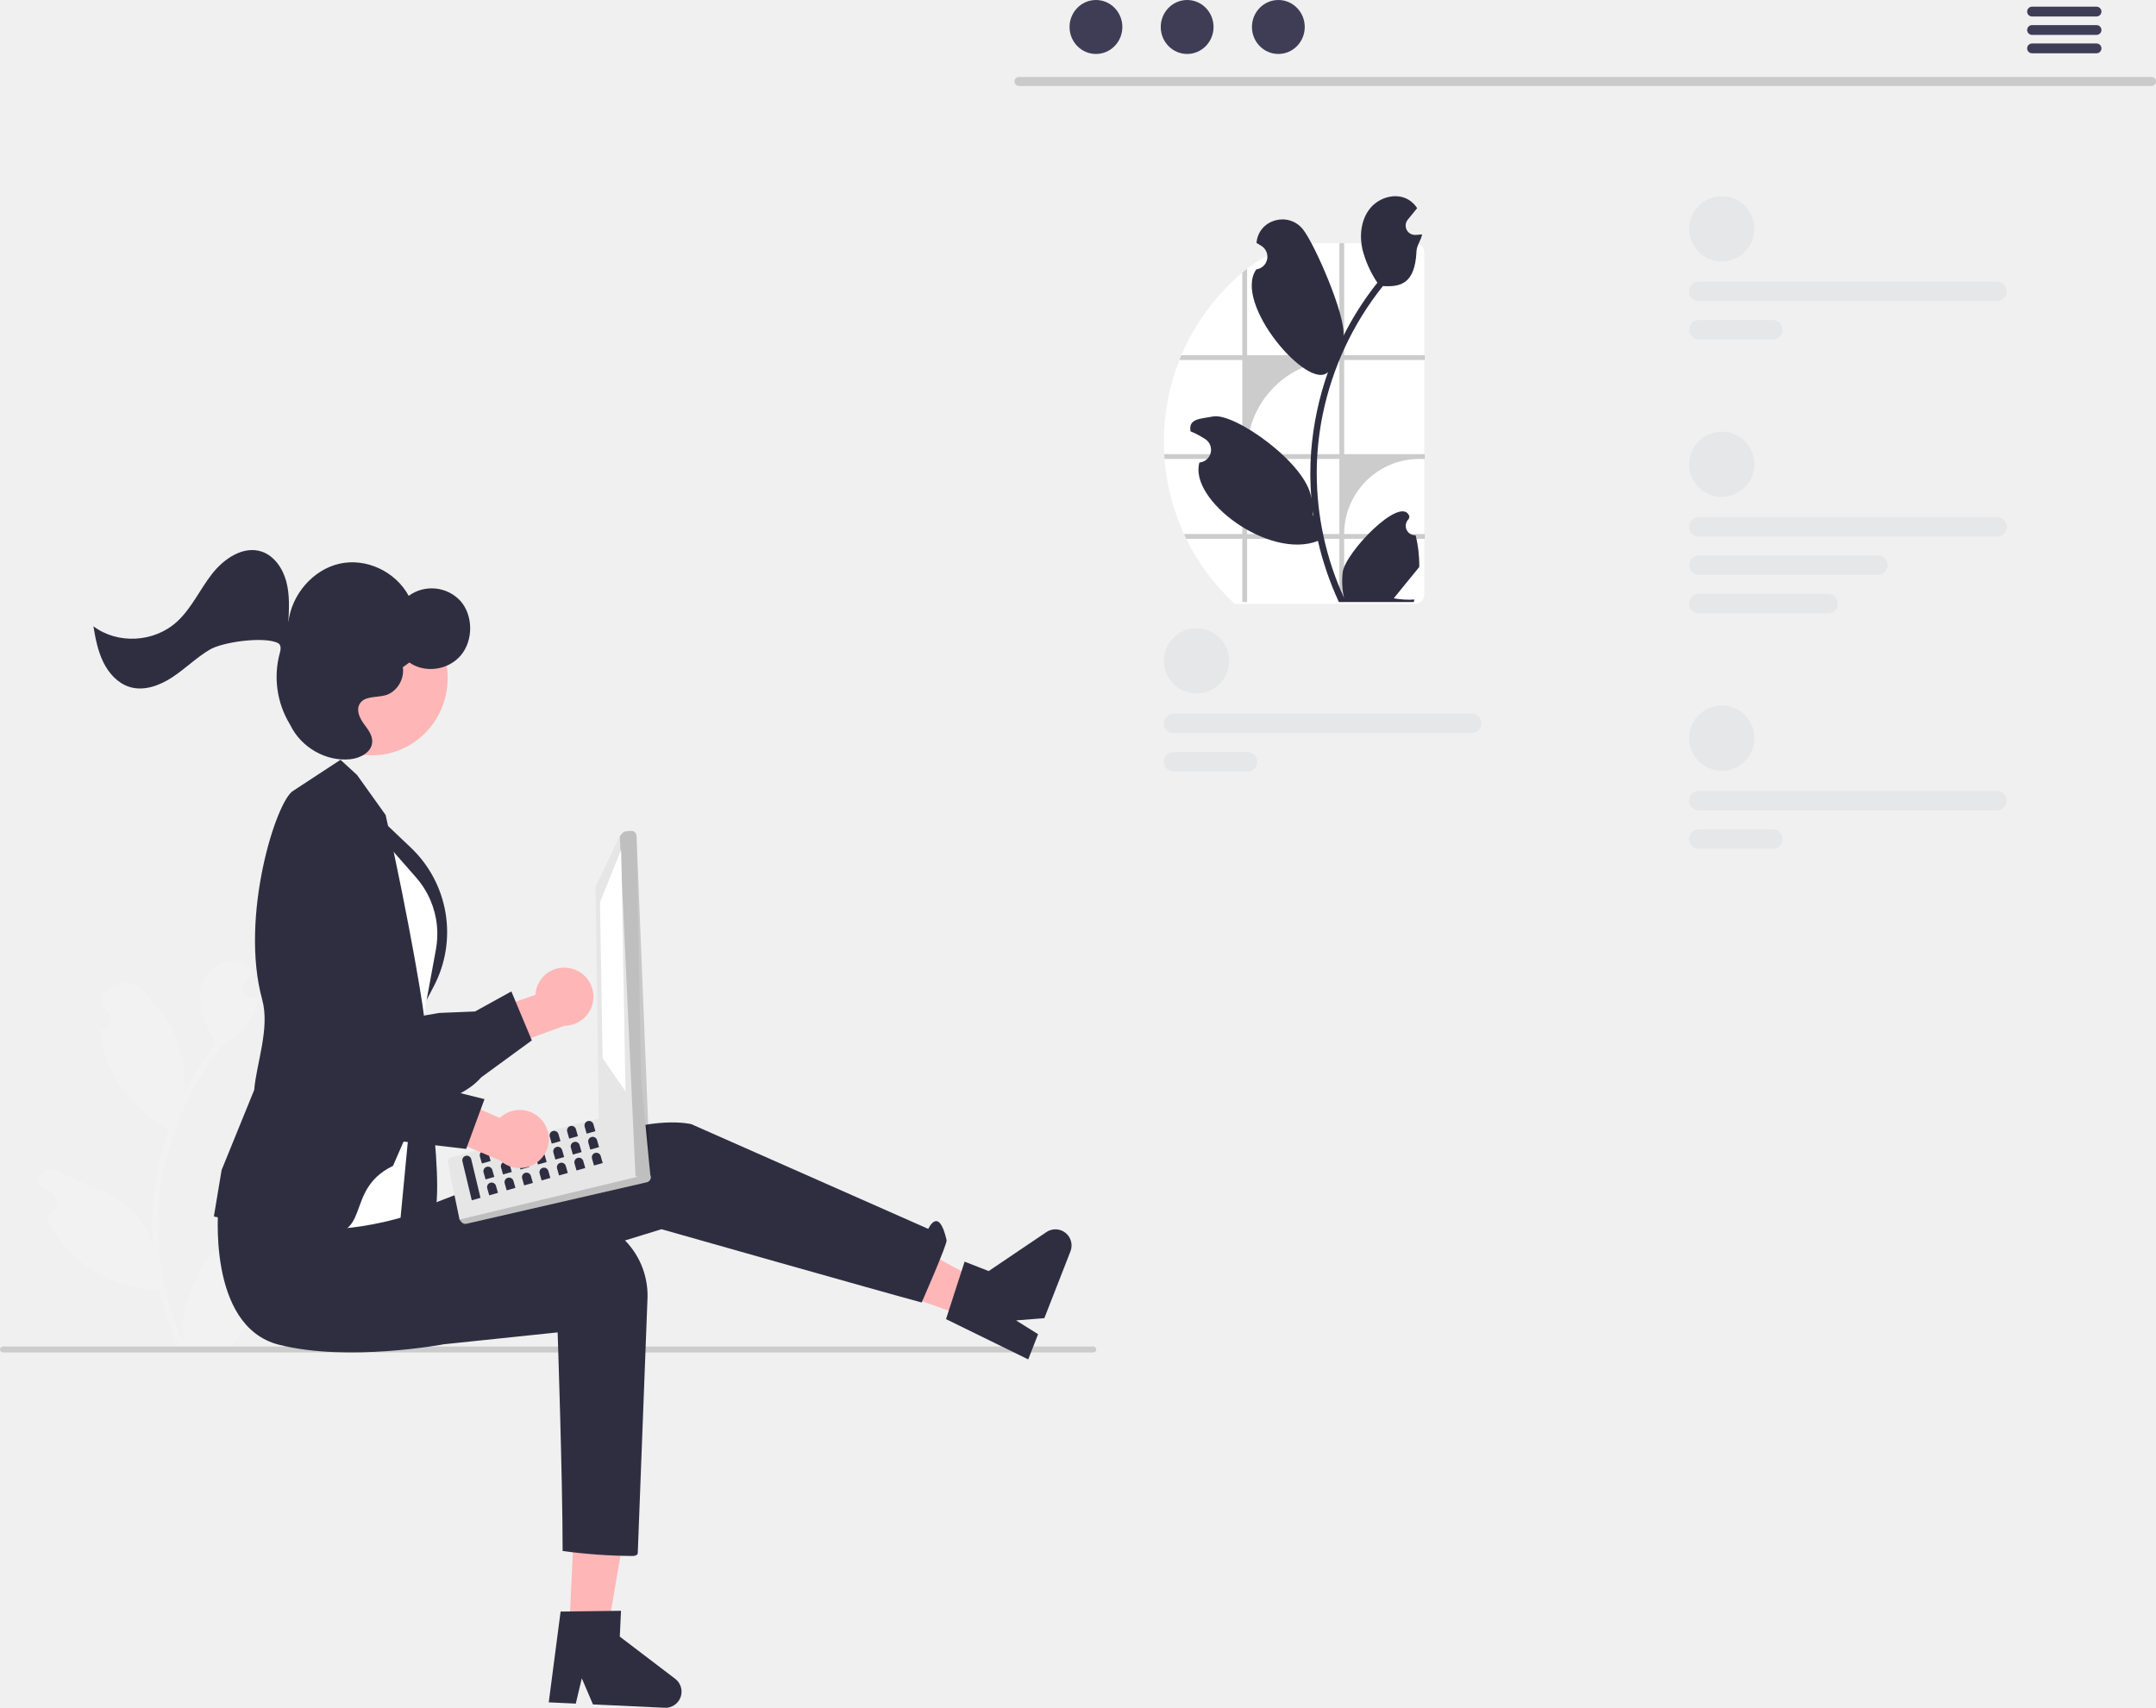
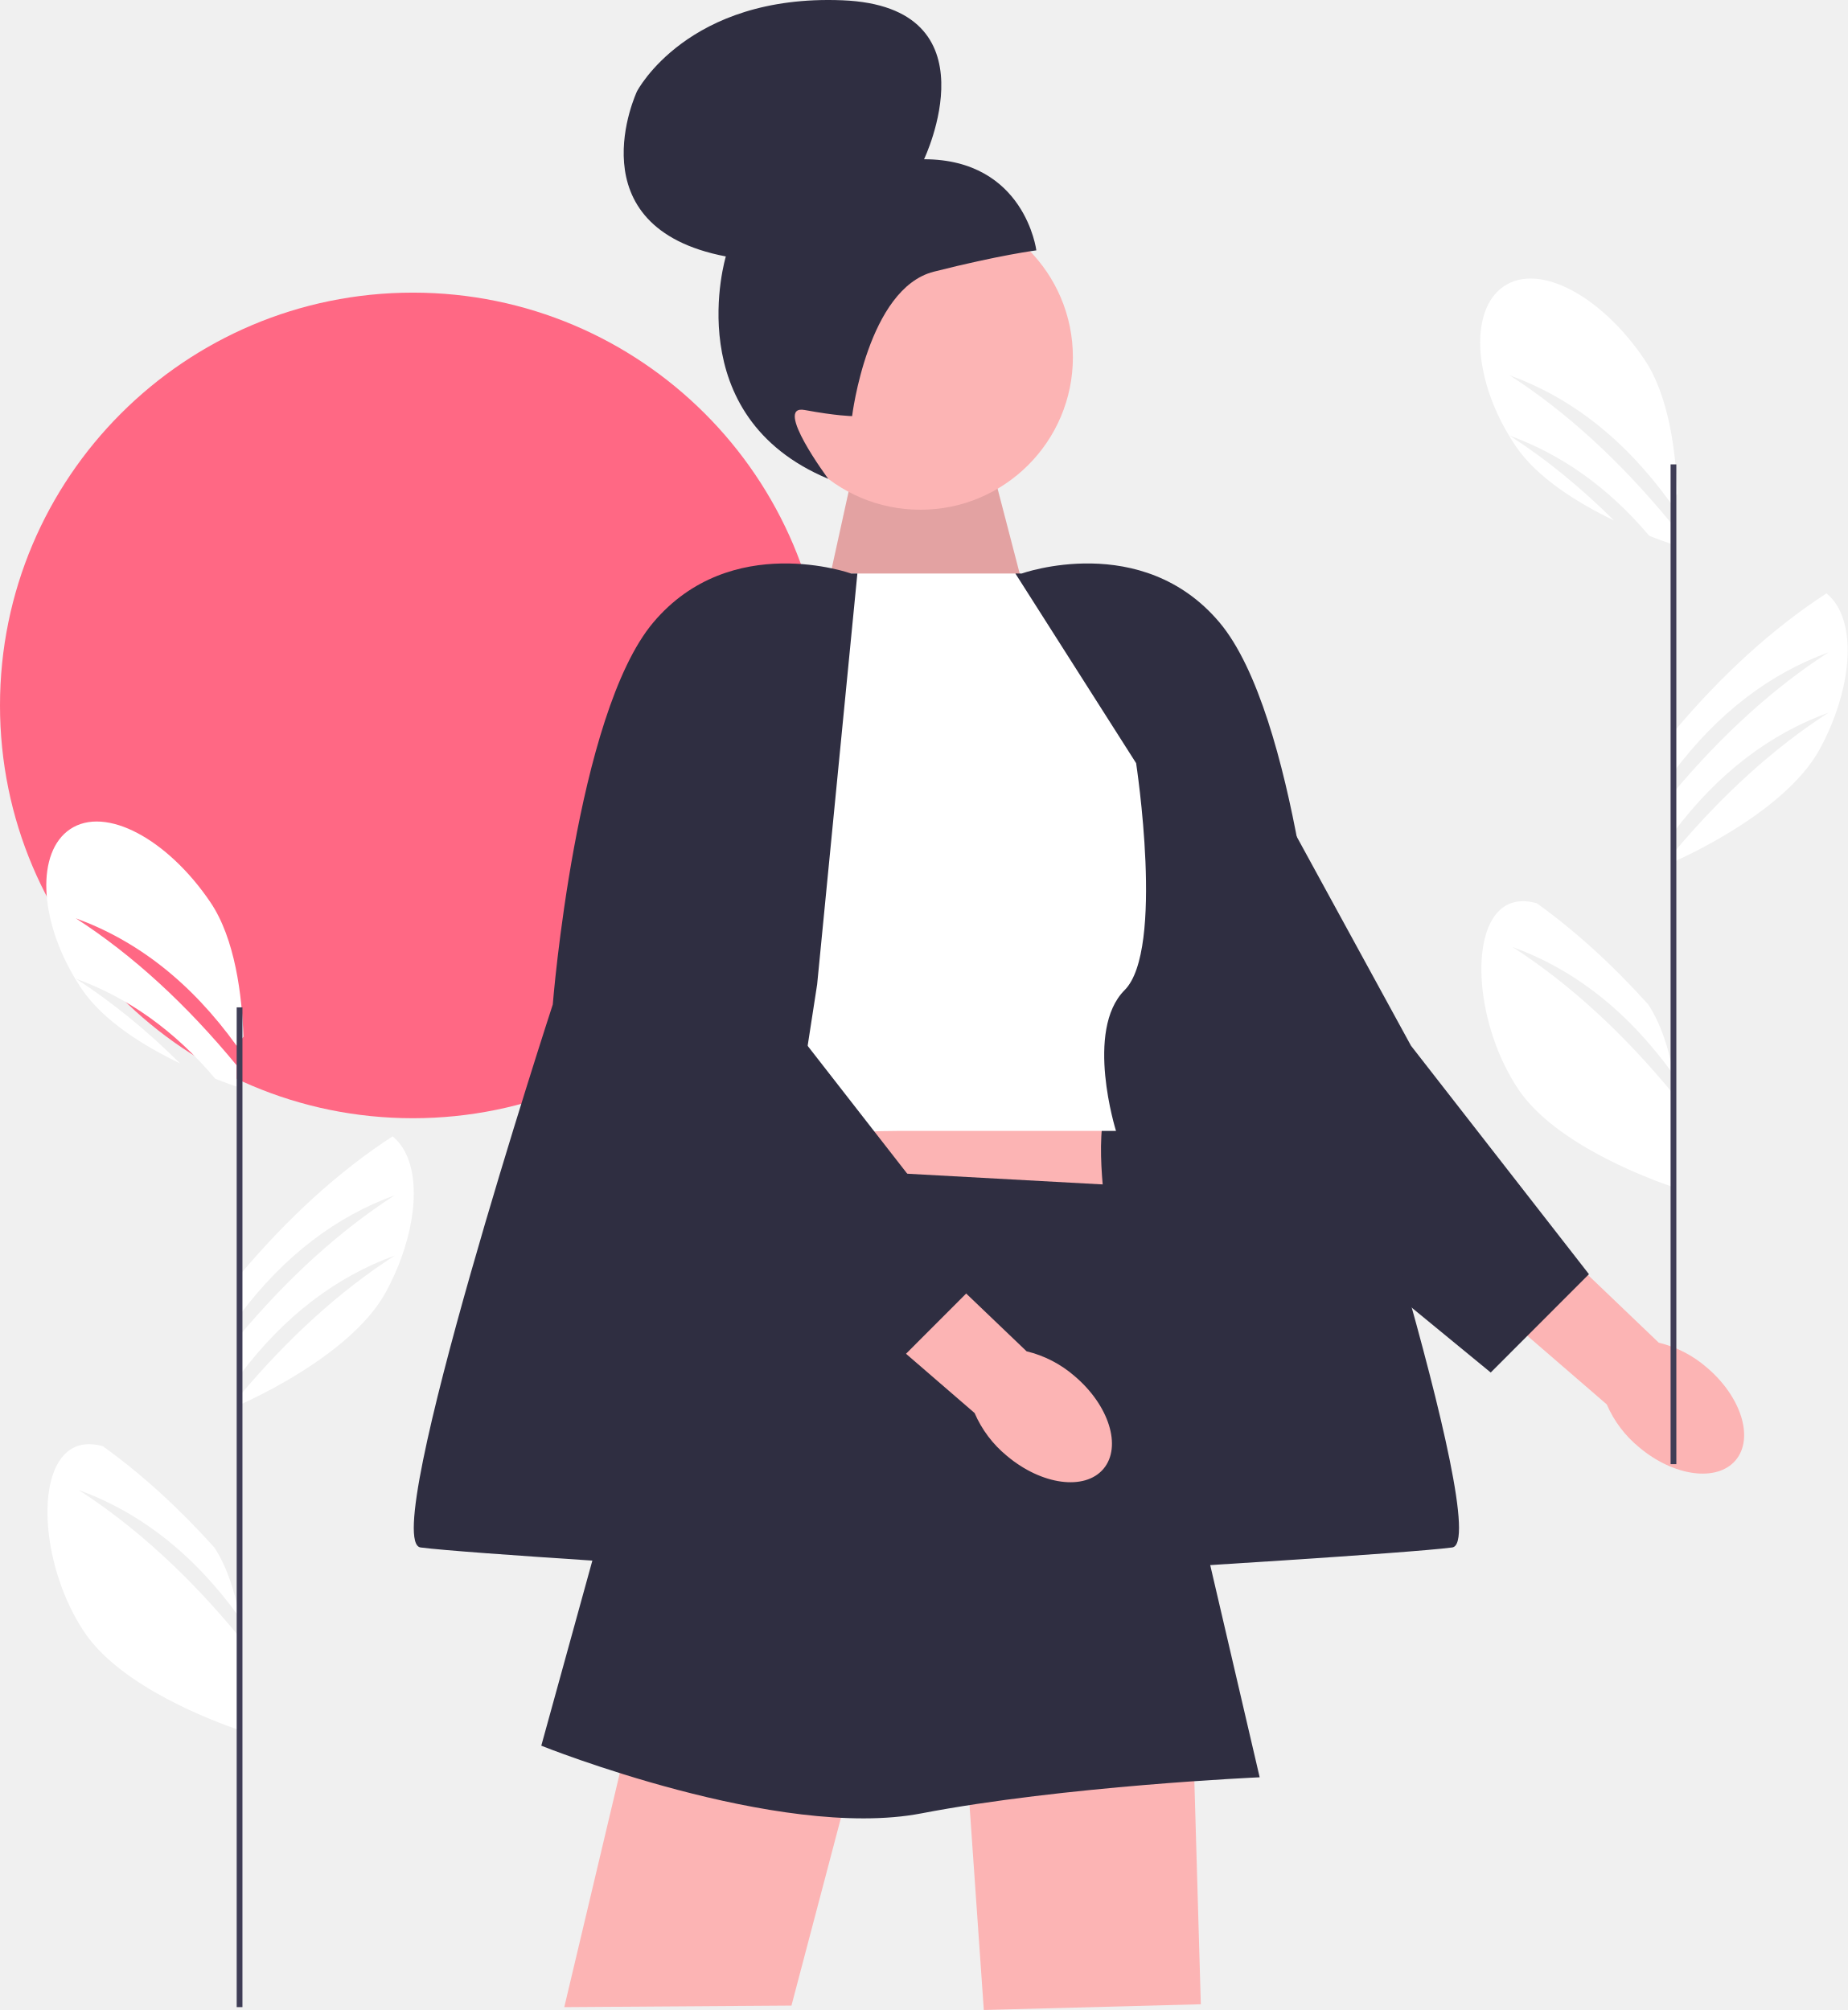
- <svg xmlns="http://www.w3.org/2000/svg" data-name="Layer 1" width="864.67" height="685.078" viewBox="0 0 864.67 685.078">
-   <path d="M268.971,622.8a3.613,3.613,0,0,1-2.619-6.263c.091-.362.156-.622.248-.984q-.049-.118-.098-.236a9.703,9.703,0,0,0-17.898.067c-2.927,7.051-6.654,14.113-7.572,21.568a28.706,28.706,0,0,0,.504,9.872A115.086,115.086,0,0,1,231.066,599.025a111.08,111.08,0,0,1,.689-12.392q.571-5.06,1.584-10.047a116.419,116.419,0,0,1,23.087-49.342,30.983,30.983,0,0,0,12.886-13.369,23.634,23.634,0,0,0,2.149-6.458c-.627.082-1.265.134-1.892.175-.195.01-.401.021-.597.031l-.074.003a3.58,3.58,0,0,1-2.94-5.832q.406-.5.813-.999c.411-.514.833-1.018,1.244-1.532a1.785,1.785,0,0,0,.134-.154c.473-.586.946-1.162,1.419-1.748a10.352,10.352,0,0,0-3.394-3.28c-4.741-2.777-11.281-.854-14.706,3.435-3.435,4.288-4.083,10.304-2.89,15.662a41.485,41.485,0,0,0,5.738,12.793c-.257.329-.525.648-.782.977a117.172,117.172,0,0,0-12.23,19.375,48.709,48.709,0,0,0-2.908-22.624c-2.783-6.715-8.001-12.37-12.595-18.175-5.519-6.973-16.835-3.93-17.807,4.909q-.014.128-.028.257,1.024.577,2.004,1.226a4.901,4.901,0,0,1-1.976,8.919l-.1.015a48.767,48.767,0,0,0,1.285,7.291,50.21,50.21,0,0,0,25,31.468c.401.206.792.411,1.193.607a119.598,119.598,0,0,0-6.438,30.296,113.435,113.435,0,0,0,.082,18.315l-.031-.216a29.974,29.974,0,0,0-10.232-17.308c-7.874-6.469-18.999-8.851-27.494-14.05a5.625,5.625,0,0,0-8.616,5.473q.017.114.035.227a32.928,32.928,0,0,1,3.692,1.779q1.024.578,2.004,1.226a4.901,4.901,0,0,1-1.976,8.919l-.1.015c-.072.01-.134.021-.206.031a48.808,48.808,0,0,0,8.978,14.058,50.254,50.254,0,0,0,36.446,15.991h.01a119.562,119.562,0,0,0,8.032,23.447h28.692c.103-.319.195-.648.288-.967a32.599,32.599,0,0,1-7.939-.473c2.129-2.612,4.257-5.245,6.386-7.857a1.78,1.78,0,0,0,.134-.154c1.08-1.337,2.17-2.663,3.25-4l.001-.002A47.75,47.75,0,0,0,268.972,622.801Z" transform="translate(-167.665 -107.4608)" fill="#f2f2f2" />
-   <path d="M607.335,648.805a1.186,1.186,0,0,1-1.19,1.19H168.855a1.19,1.19,0,0,1,0-2.38h437.29A1.187,1.187,0,0,1,607.335,648.805Z" transform="translate(-167.665 -107.4608)" fill="#ccc" />
-   <path d="M396.647,495.944a11.583,11.583,0,0,0-14.259,10.59l-24.999,8.7,1.582,16.481,35.131-12.782a11.646,11.646,0,0,0,2.546-22.989Z" transform="translate(-167.665 -107.4608)" fill="#ffb6b6" />
-   <path d="M355.905,543.848c-9.94,6.928-27.452,10.472-51.286,10.31a9.53,9.53,0,0,1-7.026-3.064c-6.377-6.641-6.128-21.8-6.088-23.264l-6.99-26.342c-.15-.403-4.019-11.212-.083-18.759a12.369,12.369,0,0,1,8.226-6.269c14.782-3.923,28.678,35.647,30.444,40.875l20.745-3.533,14.326-.589,14.576-8.045,8.206,19.64-20.308,14.841A25.664,25.664,0,0,1,355.905,543.848Z" transform="translate(-167.665 -107.4608)" fill="#2f2e41" />
-   <polygon points="228.268 654.202 243.549 654.916 253.575 596.315 231.022 595.261 228.268 654.202" fill="#ffb6b6" />
-   <path d="M392.496,753.947l24.223-.312-.484,10.349,22.224,16.935a6.472,6.472,0,0,1-4.225,11.613l-28.759-1.345-4.478-10.469-2.414,10.147-10.843-.507Z" transform="translate(-167.665 -107.4608)" fill="#2f2e41" />
-   <polygon points="387.812 528.378 393.379 514.129 341.068 485.876 314.642 502.486 387.812 528.378" fill="#ffb6b6" />
-   <path d="M547.067,636.626l7.457-23.049,9.65,3.771L587.331,601.712a6.472,6.472,0,0,1,9.65,7.719L586.503,636.246l-11.352.892,8.84,5.535-3.951,10.111Z" transform="translate(-167.665 -107.4608)" fill="#2f2e41" />
-   <path d="M254.961,593.431s6.346,40.516,36.346,43.516,57.654-10.516,57.654-10.516l84-25.87s89.346,25.386,104.346,29.386c0,0,10.346-23.484,10-25-3.19-13.958-7.346-4.516-7.346-4.516l-95-42s-15-4-41,7S308.307,602.947,308.307,602.947Z" transform="translate(-167.665 -107.4608)" fill="#2f2e41" />
-   <path d="M255.307,590.947s-5.003,48.537,24.22,55.951c27.78,7.049,66.098-.182,66.098-.182l45.681-4.769s2,58.696,2,87.696a220.258,220.258,0,0,0,28,2c2,0,2.133-1.048,2.133-1.048l3.873-101.444a31.658,31.658,0,0,0-32.754-33.585q-3.235.123-6.786.458c-28.102,2.695-62.99-3.034-62.99-3.034Z" transform="translate(-167.665 -107.4608)" fill="#2f2e41" />
-   <path d="M336.366,520.535s11.864,71.744,3.846,77.471-19.013,5.75-19.013,5.75l-2.557-39.613Z" transform="translate(-167.665 -107.4608)" fill="#2f2e41" />
-   <path d="M316.578,432.424l15.863,15.073a46.752,46.752,0,0,1,9.2,55.604l-7.583,14.46Z" transform="translate(-167.665 -107.4608)" fill="#2f2e41" />
-   <path d="M313.031,434.958,334.525,459.441a34.355,34.355,0,0,1,8.362,19.198v0a34.355,34.355,0,0,1-.391,9.683l-8.1,44.034L328.307,595.947s-47.003,14.242-51.814-7.75S313.031,434.958,313.031,434.958Z" transform="translate(-167.665 -107.4608)" fill="#ffffff" />
-   <path d="M292.856,601.923c-30.898-5.149-38.467-6.171-38.938-6.352l-.472-.18,3.097-18.584,13.078-32.135c.849-10.512,6.358-24.754,3.206-36.194-9.161-33.257,5.723-80.253,12.529-83.853l18.869-12.37,6.624,6.073L322.332,434.405c9.449,42.091,15.975,81.323,15.658,83.721l-5.832,41.207-6.872,15.806C304.438,585.198,318.457,606.19,292.856,601.923Z" transform="translate(-167.665 -107.4608)" fill="#2f2e41" />
-   <path d="M348.796,571.693l48.514-12.98,4.272-1.013,3.046-.723,3.55-.839.028-.007a2.013,2.013,0,0,1,1.507.251l18.014,21.598a1.59,1.59,0,0,1,.424.381.714.714,0,0,1,.128.135,2.056,2.056,0,0,1-1.159,3.21l-72.373,16.655a2.039,2.039,0,0,1-2.049-.724l-.734-.952-4.005-19.286-.285-2.504a1.996,1.996,0,0,1-.375-.788A2.028,2.028,0,0,1,348.796,571.693Z" transform="translate(-167.665 -107.4608)" fill="#e6e6e6" />
-   <path d="M351.963,596.683l.739.955a2.038,2.038,0,0,0,2.044.724l72.376-16.656a2.052,2.052,0,0,0,1.156-3.208.611.611,0,0,0-.126-.135Z" transform="translate(-167.665 -107.4608)" opacity="0.17" style="isolation:isolate" />
-   <path d="M407.816,555.997l-1.309-92.265a2.106,2.106,0,0,1,.467-1.542l9.274-19.301.963-1.17a2.132,2.132,0,0,1,1.425-.754l2.019-.188a2.107,2.107,0,0,1,2.303,1.891h0l1.818,97.624.002.007.901,9.4,1.067,11.162.003.014,1.666,17.366a2.062,2.062,0,0,1-.557,1.637,2.091,2.091,0,0,1-1.585.678l-1.313-.026a2.14,2.14,0,0,1-1.364-.538l-.735-.66-.34-.31-14.007-21.653A2.094,2.094,0,0,1,407.816,555.997Z" transform="translate(-167.665 -107.4608)" fill="#e6e6e6" />
-   <path d="M416.251,442.889l6.267,136.136.343.306.732.658a2.132,2.132,0,0,0,1.364.538l1.315.026a2.115,2.115,0,0,0,2.141-2.314L422.955,442.67a2.108,2.108,0,0,0-2.299-1.897l-2.023.194a2.078,2.078,0,0,0-1.418.754Z" transform="translate(-167.665 -107.4608)" opacity="0.17" style="isolation:isolate" />
-   <polygon points="249.113 340.929 240.632 361.864 241.681 424.491 250.863 437.77 249.113 340.929" fill="#ffffff" />
-   <path d="M354.387,571.141a1.821,1.821,0,0,0-1.252,2.249l3.736,15.571,3.501-.997-3.736-15.571A1.821,1.821,0,0,0,354.387,571.141Z" transform="translate(-167.665 -107.4608)" fill="#2f2e41" />
-   <path d="M361.389,569.147a1.821,1.821,0,0,0-1.252,2.249l.797,2.801,3.501-.997-.797-2.801A1.821,1.821,0,0,0,361.389,569.147Z" transform="translate(-167.665 -107.4608)" fill="#2f2e41" />
-   <path d="M368.391,567.153a1.821,1.821,0,0,0-1.252,2.249l.797,2.801,3.501-.997-.797-2.801A1.821,1.821,0,0,0,368.391,567.153Z" transform="translate(-167.665 -107.4608)" fill="#2f2e41" />
-   <path d="M375.393,565.16a1.821,1.821,0,0,0-1.252,2.249l.797,2.801,3.501-.997-.797-2.801A1.821,1.821,0,0,0,375.393,565.16Z" transform="translate(-167.665 -107.4608)" fill="#2f2e41" />
-   <path d="M382.395,563.166a1.821,1.821,0,0,0-1.252,2.249l.797,2.801,3.501-.997-.797-2.801A1.821,1.821,0,0,0,382.395,563.166Z" transform="translate(-167.665 -107.4608)" fill="#2f2e41" />
-   <path d="M389.396,561.172a1.821,1.821,0,0,0-1.252,2.249l.797,2.801,3.501-.997-.797-2.801A1.821,1.821,0,0,0,389.396,561.172Z" transform="translate(-167.665 -107.4608)" fill="#2f2e41" />
-   <path d="M396.398,559.178a1.821,1.821,0,0,0-1.252,2.249l.797,2.801,3.501-.997-.797-2.801A1.821,1.821,0,0,0,396.398,559.178Z" transform="translate(-167.665 -107.4608)" fill="#2f2e41" />
-   <path d="M403.4,557.185a1.821,1.821,0,0,0-1.252,2.249l.797,2.801,3.501-.997-.797-2.801A1.821,1.821,0,0,0,403.4,557.185Z" transform="translate(-167.665 -107.4608)" fill="#2f2e41" />
-   <path d="M362.859,575.532a1.821,1.821,0,0,0-1.252,2.249l.797,2.801,3.501-.997-.797-2.801A1.821,1.821,0,0,0,362.859,575.532Z" transform="translate(-167.665 -107.4608)" fill="#2f2e41" />
-   <path d="M369.86,573.539a1.821,1.821,0,0,0-1.252,2.249l.797,2.801,3.501-.997-.797-2.801A1.821,1.821,0,0,0,369.86,573.539Z" transform="translate(-167.665 -107.4608)" fill="#2f2e41" />
-   <path d="M376.862,571.545a1.821,1.821,0,0,0-1.252,2.249l.797,2.801,3.501-.997-.797-2.801A1.821,1.821,0,0,0,376.862,571.545Z" transform="translate(-167.665 -107.4608)" fill="#2f2e41" />
-   <path d="M383.864,569.551A1.821,1.821,0,0,0,382.612,571.8l.797,2.801,3.501-.997-.797-2.801A1.821,1.821,0,0,0,383.864,569.551Z" transform="translate(-167.665 -107.4608)" fill="#2f2e41" />
-   <path d="M390.866,567.557a1.821,1.821,0,0,0-1.252,2.249l.797,2.801,3.501-.997-.797-2.801A1.821,1.821,0,0,0,390.866,567.557Z" transform="translate(-167.665 -107.4608)" fill="#2f2e41" />
-   <path d="M397.868,565.564a1.821,1.821,0,0,0-1.252,2.249l.797,2.801,3.501-.997-.797-2.801A1.821,1.821,0,0,0,397.868,565.564Z" transform="translate(-167.665 -107.4608)" fill="#2f2e41" />
-   <path d="M404.87,563.57a1.821,1.821,0,0,0-1.252,2.249l.797,2.801,3.501-.997-.797-2.801A1.821,1.821,0,0,0,404.87,563.57Z" transform="translate(-167.665 -107.4608)" fill="#2f2e41" />
-   <path d="M364.328,581.917a1.821,1.821,0,0,0-1.252,2.249l.797,2.801,3.501-.997-.797-2.801A1.821,1.821,0,0,0,364.328,581.917Z" transform="translate(-167.665 -107.4608)" fill="#2f2e41" />
-   <path d="M371.33,579.924a1.821,1.821,0,0,0-1.252,2.249l.797,2.801,3.501-.997-.797-2.801A1.821,1.821,0,0,0,371.33,579.924Z" transform="translate(-167.665 -107.4608)" fill="#2f2e41" />
-   <path d="M378.332,577.93a1.821,1.821,0,0,0-1.252,2.249l.797,2.801,3.501-.997-.797-2.801A1.821,1.821,0,0,0,378.332,577.93Z" transform="translate(-167.665 -107.4608)" fill="#2f2e41" />
-   <path d="M385.334,575.936a1.821,1.821,0,0,0-1.252,2.249l.797,2.801,3.501-.997-.797-2.801A1.821,1.821,0,0,0,385.334,575.936Z" transform="translate(-167.665 -107.4608)" fill="#2f2e41" />
-   <path d="M392.335,573.943a1.821,1.821,0,0,0-1.252,2.249l.797,2.801,3.501-.997-.797-2.801A1.821,1.821,0,0,0,392.335,573.943Z" transform="translate(-167.665 -107.4608)" fill="#2f2e41" />
-   <path d="M399.337,571.949a1.821,1.821,0,0,0-1.252,2.249l.797,2.801,3.501-.997L401.586,573.201A1.821,1.821,0,0,0,399.337,571.949Z" transform="translate(-167.665 -107.4608)" fill="#2f2e41" />
-   <path d="M406.339,569.955a1.821,1.821,0,0,0-1.252,2.249l.797,2.801,3.501-.997-.797-2.801A1.821,1.821,0,0,0,406.339,569.955Z" transform="translate(-167.665 -107.4608)" fill="#2f2e41" />
-   <path d="M385.768,557.871a11.583,11.583,0,0,0-17.655-1.937l-24.242-10.628-10.052,13.157L368.264,572.991a11.646,11.646,0,0,0,17.504-15.119Z" transform="translate(-167.665 -107.4608)" fill="#ffb6b6" />
-   <path d="M323.318,565.271c-11.999-1.683-27.246-10.998-44.605-27.329a9.53,9.53,0,0,1-3.066-7.026c-.157-9.206,10.337-20.148,11.362-21.194l12.795-24.064c.164-.397,4.681-10.952,12.7-13.807a12.369,12.369,0,0,1,10.294,1.001c13.504,7.18-3.227,45.637-5.489,50.671l17.609,11.522,10.902,9.313,16.157,4.018-7.345,19.978-24.981-2.936A25.664,25.664,0,0,1,323.318,565.271Z" transform="translate(-167.665 -107.4608)" fill="#2f2e41" />
-   <ellipse cx="317.082" cy="379.669" rx="30.782" ry="30.111" transform="translate(-265.2773 541.8718) rotate(-83.16773)" fill="#ffb6b6" />
-   <path d="M238.669,356.829c5.792-5.317,9.15-12.891,14.019-19.133,4.869-6.243,12.66-11.419,19.941-8.958,5.019,1.696,8.454,6.716,9.861,12.023,1.407,5.306,1.115,10.937.813,16.452,1.223-11.26,9.938-21.274,20.573-23.64,10.635-2.366,22.369,3.1,27.699,12.903a15.695,15.695,0,0,1,20.75,2.045c5.122,5.814,5.222,15.724.22,21.757s-14.43,7.375-20.699,2.945l-2.631,1.896c.775,4.826-2.472,10.027-7.032,11.263-3.697,1.002-8.647.168-10.41,3.711-1.232,2.475.161,5.442,1.756,7.649,1.595,2.207,3.526,4.519,3.417,7.295-.164,4.189-4.8,6.581-8.802,6.99-9.651.985-19.557-4.617-23.979-13.559q-.128-.259-.283-.521a36.55,36.55,0,0,1-3.975-28.623c.534-1.88.398-3.343-.869-3.955-5.477-2.647-21.975-.446-27.264,2.696-5.29,3.142-9.759,7.602-14.899,11.006-5.14,3.403-11.452,5.747-17.246,3.958-4.641-1.433-8.264-5.361-10.481-9.841-2.217-4.48-3.199-9.51-4.022-14.49C214.89,366.015,229.552,365.198,238.669,356.829Z" transform="translate(-167.665 -107.4608)" fill="#2f2e41" />
-   <path d="M1030.568,141.945H576.275a1.807,1.807,0,0,1,0-3.613h454.293a1.807,1.807,0,0,1,0,3.613Z" transform="translate(-167.665 -107.4608)" fill="#cacaca" />
-   <ellipse cx="439.534" cy="10.823" rx="10.588" ry="10.823" fill="#3f3d56" />
-   <ellipse cx="476.109" cy="10.823" rx="10.588" ry="10.823" fill="#3f3d56" />
-   <ellipse cx="512.684" cy="10.823" rx="10.588" ry="10.823" fill="#3f3d56" />
-   <path d="M1008.547,110.143h-25.981a1.968,1.968,0,0,0,0,3.934h25.981a1.968,1.968,0,0,0,0-3.934Z" transform="translate(-167.665 -107.4608)" fill="#3f3d56" />
-   <path d="M1008.547,117.528h-25.981a1.968,1.968,0,0,0,0,3.934h25.981a1.968,1.968,0,0,0,0-3.934Z" transform="translate(-167.665 -107.4608)" fill="#3f3d56" />
-   <path d="M1008.547,124.903h-25.981a1.968,1.968,0,0,0,0,3.934h25.981a1.968,1.968,0,0,0,0-3.934Z" transform="translate(-167.665 -107.4608)" fill="#3f3d56" />
-   <path d="M234.115,557.167l.015-.02-.015.041Z" transform="translate(-167.665 -107.4608)" fill="#2f2e41" />
-   <circle cx="690.523" cy="91.795" r="13.089" fill="#e6e7e8" />
-   <path d="M968.51,228.24H848.996a3.898,3.898,0,1,1,0-7.795H968.51a3.898,3.898,0,1,1,0,7.795Z" transform="translate(-167.665 -107.4608)" fill="#e6e7e8" />
-   <path d="M878.68,243.642H848.996a3.898,3.898,0,1,1,0-7.796h29.684a3.898,3.898,0,0,1,0,7.796Z" transform="translate(-167.665 -107.4608)" fill="#e6e7e8" />
-   <circle cx="690.523" cy="296.1" r="13.089" fill="#e6e7e8" />
-   <path d="M968.51,432.545H848.996a3.898,3.898,0,1,1,0-7.795H968.51a3.898,3.898,0,1,1,0,7.795Z" transform="translate(-167.665 -107.4608)" fill="#e6e7e8" />
-   <path d="M878.68,447.947H848.996a3.898,3.898,0,1,1,0-7.796h29.684a3.898,3.898,0,0,1,0,7.796Z" transform="translate(-167.665 -107.4608)" fill="#e6e7e8" />
-   <circle cx="479.859" cy="265.096" r="13.089" fill="#e6e7e8" />
-   <path d="M757.846,401.542H638.332a3.898,3.898,0,1,1,0-7.795h119.514a3.898,3.898,0,1,1,0,7.795Z" transform="translate(-167.665 -107.4608)" fill="#e6e7e8" />
-   <path d="M668.016,416.944H638.332a3.898,3.898,0,1,1,0-7.796h29.684a3.898,3.898,0,1,1,0,7.796Z" transform="translate(-167.665 -107.4608)" fill="#e6e7e8" />
-   <circle cx="690.523" cy="186.247" r="13.089" fill="#e6e7e8" />
-   <path d="M968.51,322.692H848.996a3.898,3.898,0,1,1,0-7.795H968.51a3.898,3.898,0,1,1,0,7.795Z" transform="translate(-167.665 -107.4608)" fill="#e6e7e8" />
-   <path d="M920.813,338.094H848.996a3.898,3.898,0,1,1,0-7.796h71.817a3.898,3.898,0,0,1,0,7.796Z" transform="translate(-167.665 -107.4608)" fill="#e6e7e8" />
-   <path d="M900.803,353.496H848.996a3.898,3.898,0,1,1,0-7.796h51.806a3.898,3.898,0,0,1,0,7.796Z" transform="translate(-167.665 -107.4608)" fill="#e6e7e8" />
-   <path d="M738.847,208.649V346.076a3.625,3.625,0,0,1-3.616,3.621H662.821a88.849,88.849,0,0,1-19.387-26.085c-.316-.632-.617-1.269-.904-1.916a88.005,88.005,0,0,1-7.824-30.125c-.054-.642-.099-1.279-.128-1.926-.099-1.655-.143-3.334-.143-5.018a88.44,88.44,0,0,1,6.238-32.743c.247-.647.509-1.289.78-1.926a88.976,88.976,0,0,1,24.445-33.133q.948-.808,1.916-1.571l.148-.119a46.837,46.837,0,0,1,29.226-10.116h38.043A3.627,3.627,0,0,1,738.847,208.649Z" transform="translate(-167.665 -107.4608)" fill="#ffffff" />
-   <path d="M739.04,251.883v-1.926h-32.294V205.018h-1.921v44.938H667.814V215.253q-.971.763-1.916,1.571v33.133H641.453c-.272.637-.533,1.279-.78,1.926h25.225v37.761H634.577c.03.647.074,1.284.128,1.926h31.192v30.125H642.53c.286.647.588,1.284.904,1.916h22.464v25.324h1.916v-25.324h37.011v25.324h1.921v-25.324h32.294v-1.916h-32.294a30.119,30.119,0,0,1,30.125-30.125h2.168v-1.926h-32.294V251.883Zm-34.215,69.813H667.814V291.571h37.011Zm0-32.051H667.814v-.756A37.008,37.008,0,0,1,704.825,251.883Z" transform="translate(-167.665 -107.4608)" opacity="0.2" />
-   <path d="M735.398,322.181a3.78,3.78,0,0,1-2.739-6.551c.095-.379.164-.651.259-1.03q-.051-.124-.103-.247c-3.48-8.298-25.685,14.833-26.645,22.632a30.029,30.029,0,0,0,.527,10.328,120.392,120.392,0,0,1-10.952-50.003,116.202,116.202,0,0,1,.721-12.963q.597-5.293,1.657-10.511a121.787,121.787,0,0,1,24.151-51.616c6.874.384,12.898-.663,13.48-13.985.103-2.37,1.861-4.422,2.248-6.756-.656.086-1.323.14-1.979.183-.204.011-.42.021-.624.032l-.077.003a3.745,3.745,0,0,1-3.076-6.101q.425-.523.851-1.046c.43-.538.871-1.065,1.302-1.603a1.868,1.868,0,0,0,.14-.161c.495-.613.99-1.216,1.485-1.829a10.829,10.829,0,0,0-3.55-3.432c-4.959-2.905-11.801-.893-15.384,3.593-3.593,4.486-4.271,10.779-3.023,16.384a43.398,43.398,0,0,0,6.003,13.383c-.269.344-.549.678-.818,1.022a122.574,122.574,0,0,0-12.794,20.268c1.016-7.939-11.412-36.608-16.218-42.681-5.773-7.294-17.611-4.111-18.628,5.136q-.015.134-.029.268,1.071.604,2.096,1.282a5.127,5.127,0,0,1-2.067,9.33l-.105.016c-9.556,13.644,21.077,49.155,28.745,41.181a125.112,125.112,0,0,0-6.734,31.693,118.663,118.663,0,0,0,.086,19.16l-.032-.226c-1.704-13.882-30.931-34.523-39.466-32.803-4.917.99-9.76.765-9.013,5.725q.018.119.036.237a34.445,34.445,0,0,1,3.862,1.861q1.071.604,2.096,1.282a5.127,5.127,0,0,1-2.067,9.33l-.105.016c-.075.011-.14.022-.215.032-4.35,14.966,27.907,39.12,47.518,31.435l.011,0a125.076,125.076,0,0,0,8.402,24.528h30.015c.108-.334.204-.678.301-1.011a34.102,34.102,0,0,1-8.305-.495c2.227-2.733,4.454-5.487,6.681-8.219a1.866,1.866,0,0,0,.14-.161c1.13-1.398,2.27-2.786,3.399-4.185l.001-.002a49.952,49.952,0,0,0-1.464-12.725Zm-34.371-67.613.016-.021-.016.043Zm-6.648,59.932-.258-.581c.011-.42.011-.839,0-1.269,0-.118-.021-.237-.021-.355.097.742.183,1.485.29,2.227Z" transform="translate(-167.665 -107.4608)" fill="#2f2e41" />
+ <svg xmlns="http://www.w3.org/2000/svg" width="642.997" height="699.639" viewBox="0 0 642.997 699.639">
+   <path d="M526.369,329.639c19.9,12.83,38.54,30.01,56,51.2v32.4c-8.52-2.9-41.04-14.92-53.88-33.93-14.84-21.97-17.48-55.32-5.12-63.67,3.22-2.17,7.13-2.44,11.42-1.25,13.53,9.73,26.47,21.53,38.83,35.28,4.38,6.73,7.09,15.3,8.75,23.96v.41c-15.99-22.26-34.79-36.7-56-44.4Z" fill="#ffffff" />
+   <path d="M525.369,130.639c19.9,12.83,38.54,30.01,56,51.2v7.4c-1.67-.57-4.25-1.48-7.43-2.73-14.28-16.93-30.56-28.33-48.57-34.87,12.6,8.12,24.7,17.99,36.31,29.52-12.28-5.91-26.64-14.67-34.19-25.85-.8-1.18-1.56-2.37-2.28-3.57-12.7-21.08-13.54-44.2-1.84-52.1,12.36-8.35,34.03,3.48,48.87,25.44,8.58,12.71,10.99,32.43,11.48,46.78-.79,1.04-1.57,2.1-2.35,3.18-15.99-22.26-34.79-36.7-56-44.4Z" fill="#ffffff" />
+   <path d="M638.649,248.844v.01c-1.42,3.93-3.2,7.9-5.32,11.81-3.15,5.82-7.99,11.22-13.47,16.05-5.87,5.18-12.49,9.7-18.58,13.37-8.5,5.13-15.97,8.61-18.91,9.93v-3.15c16.89-20.1,34.85-36.48,54-48.82-20.34,7.38-38.45,20.98-54,41.71v-13.89c16.89-20.1,34.85-36.48,54-48.82-20.34,7.38-38.45,20.98-54,41.71v-13.89c16.67-19.83,34.37-36.04,53.24-48.32,8.84,7.11,9.61,24.26,3.04,42.3Z" fill="#ffffff" />
+   <circle cx="143.685" cy="245.545" r="143.685" fill="#ff6884" />
+   <path id="uuid-6b4a4d5d-b113-464e-95c4-a63f7642af13-262" d="M593.865,475.911c12.085,10.18,16.628,24.668,10.148,32.358-6.48,7.69-21.527,5.67-33.615-4.516-4.884-4.002-8.739-9.117-11.242-14.914l-50.66-43.781,21.052-23.335,47.707,45.638c6.14,1.483,11.836,4.415,16.611,8.551Z" fill="#fcb4b4" />
+   <polygon points="552.958 443.519 491.027 363.994 432.369 256.639 430.848 405.529 518.774 477.745 552.958 443.519" fill="#2f2e41" />
+   <polygon points="283.556 224.624 297.743 160.118 345.163 162.399 357.336 209.194 283.556 224.624" fill="#fcb4b4" />
+   <polygon points="283.556 224.624 297.743 160.118 345.163 162.399 357.336 209.194 283.556 224.624" isolation="isolate" opacity=".1" />
+   <circle cx="320.28" cy="124.338" r="53.088" fill="#fcb4b4" />
+   <path d="M296.533,144.84v-0s-5.356-.052-16.496-2.124c-11.14-2.072,8.202,23.96,8.202,23.96-52.424-21.89-35.648-77.414-35.648-77.414-53.204-10.175-30.916-57.473-30.916-57.473,0,0,17.538-33.845,71.451-31.691,53.913,2.154,28.444,55.327,28.444,55.327,35.126,.067,39.078,31.723,39.078,31.723,0,0-12.663,1.581-35.675,7.421-23.012,5.84-28.439,50.27-28.439,50.27l-0,0-0,0Z" fill="#2f2e41" />
+   <path d="M294.428,204.308l-2.398-4.669s-42.661,4.945-49.661,11.472c-7,6.528-23,35.528-23,35.528l35,30,40.059-72.331Z" fill="#ffb6b6" />
+   <path d="M347.369,203.174s32-8.535,50,9.465,39,51,39,51l-1,26-50-24.102-38-62.362Z" fill="#ffb6b6" />
+   <path d="M355.527,199.639s41.843-15,68.843,17,35,133,35,133c0,0,61,187,46,189s-106.54,7.528-106.54,7.528l-31.46-203.528-14-143h2.157Z" fill="#2f2e41" />
+   <path d="M259.369,379.639l-10,36,136,10s-5-30.094,0-41.047l-126-4.953Z" fill="#fcb4b4" />
+   <polygon points="336.369 613.639 342.369 699.639 417.889 697.639 415.369 610.639 336.369 613.639" fill="#fcb4b4" />
+   <polygon points="218.545 605.132 196.369 698.639 275.428 698.104 295.57 621.673 218.545 605.132" fill="#fcb4b4" />
+   <path d="M353.369,199.639h-61.339l-49.661,66,11,135s25-7,60-7h75s-11-35,3-49,4-79,4-79l-42-66Z" fill="#ffffff" />
+   <path d="M244.369,404.639l-56,203s82.46,33.134,132.23,23.567,117.77-12.567,117.77-12.567l-48-206-146-8Z" fill="#2f2e41" />
+   <path id="uuid-dda76ffd-f581-4aef-8961-053e5e9dc1b0-263" d="M373.865,478.911c12.085,10.18,16.628,24.668,10.148,32.358-6.48,7.69-21.527,5.67-33.615-4.516-4.884-4.002-8.739-9.117-11.242-14.914l-50.66-43.781,21.052-23.335,47.707,45.638c6.14,1.483,11.836,4.415,16.611,8.551Z" fill="#fcb4b4" />
+   <polygon points="342.958 443.519 281.027 363.994 222.369 256.639 220.848 405.529 308.774 477.745 342.958 443.519" fill="#2f2e41" />
+   <path d="M296.212,199.639s-41.843-15-68.843,17c-27,32-35,133-35,133,0,0-61,187-46,189,15,2,106.54,7.528,106.54,7.528l31.46-203.528,14-143h-2.157Z" fill="#2f2e41" />
+   <rect x="581.369" y="161.639" width="2" height="348" fill="#3f3d56" />
+   <path d="M27.369,518.639c19.9,12.83,38.54,30.01,56,51.2v32.4c-8.52-2.9-41.04-14.92-53.88-33.93-14.84-21.97-17.48-55.32-5.12-63.67,3.22-2.17,7.13-2.44,11.42-1.25,13.53,9.73,26.47,21.53,38.83,35.28,4.38,6.73,7.09,15.3,8.75,23.96v.41c-15.99-22.26-34.79-36.7-56-44.4Z" fill="#ffffff" />
+   <path d="M26.369,319.639c19.9,12.83,38.54,30.01,56,51.2v7.4c-1.67-.57-4.25-1.48-7.43-2.73-14.28-16.93-30.56-28.33-48.57-34.87,12.6,8.12,24.7,17.99,36.31,29.52-12.28-5.91-26.64-14.67-34.19-25.85-.8-1.18-1.56-2.37-2.28-3.57-12.7-21.08-13.54-44.2-1.84-52.1,12.36-8.35,34.03,3.48,48.87,25.44,8.58,12.71,10.99,32.43,11.48,46.78-.79,1.04-1.57,2.1-2.35,3.18-15.99-22.26-34.79-36.7-56-44.4Z" fill="#ffffff" />
+   <path d="M139.649,437.844v.01c-1.42,3.93-3.2,7.9-5.32,11.81-3.15,5.82-7.99,11.22-13.47,16.05-5.87,5.18-12.49,9.7-18.58,13.37-8.5,5.13-15.97,8.61-18.91,9.93v-3.15c16.89-20.1,34.85-36.48,54-48.82-20.34,7.38-38.45,20.98-54,41.71v-13.89c16.89-20.1,34.85-36.48,54-48.82-20.34,7.38-38.45,20.98-54,41.71v-13.89c16.67-19.83,34.37-36.04,53.24-48.32,8.84,7.11,9.61,24.26,3.04,42.3Z" fill="#ffffff" />
+   <rect x="82.369" y="350.639" width="2" height="348" fill="#3f3d56" />
</svg>
